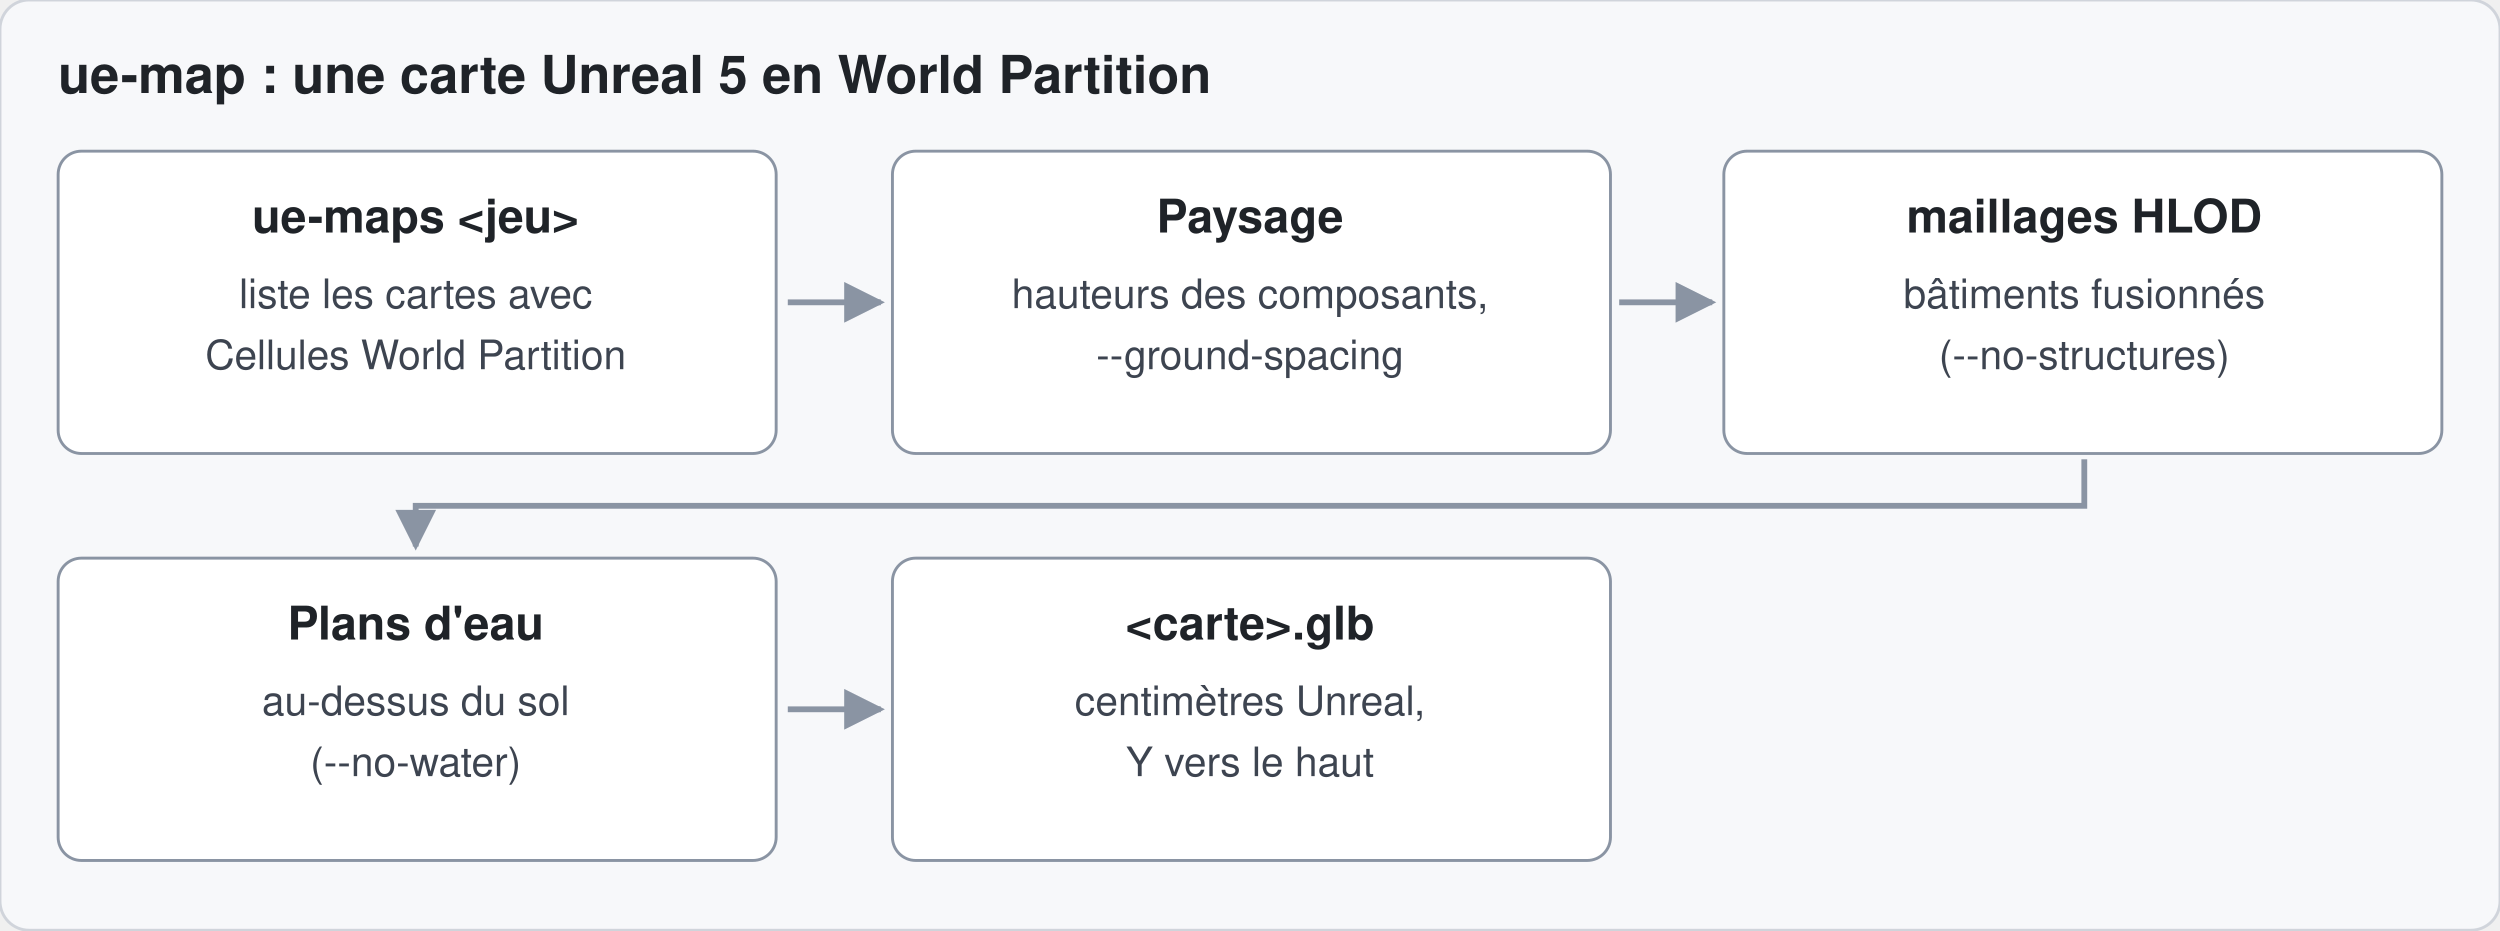
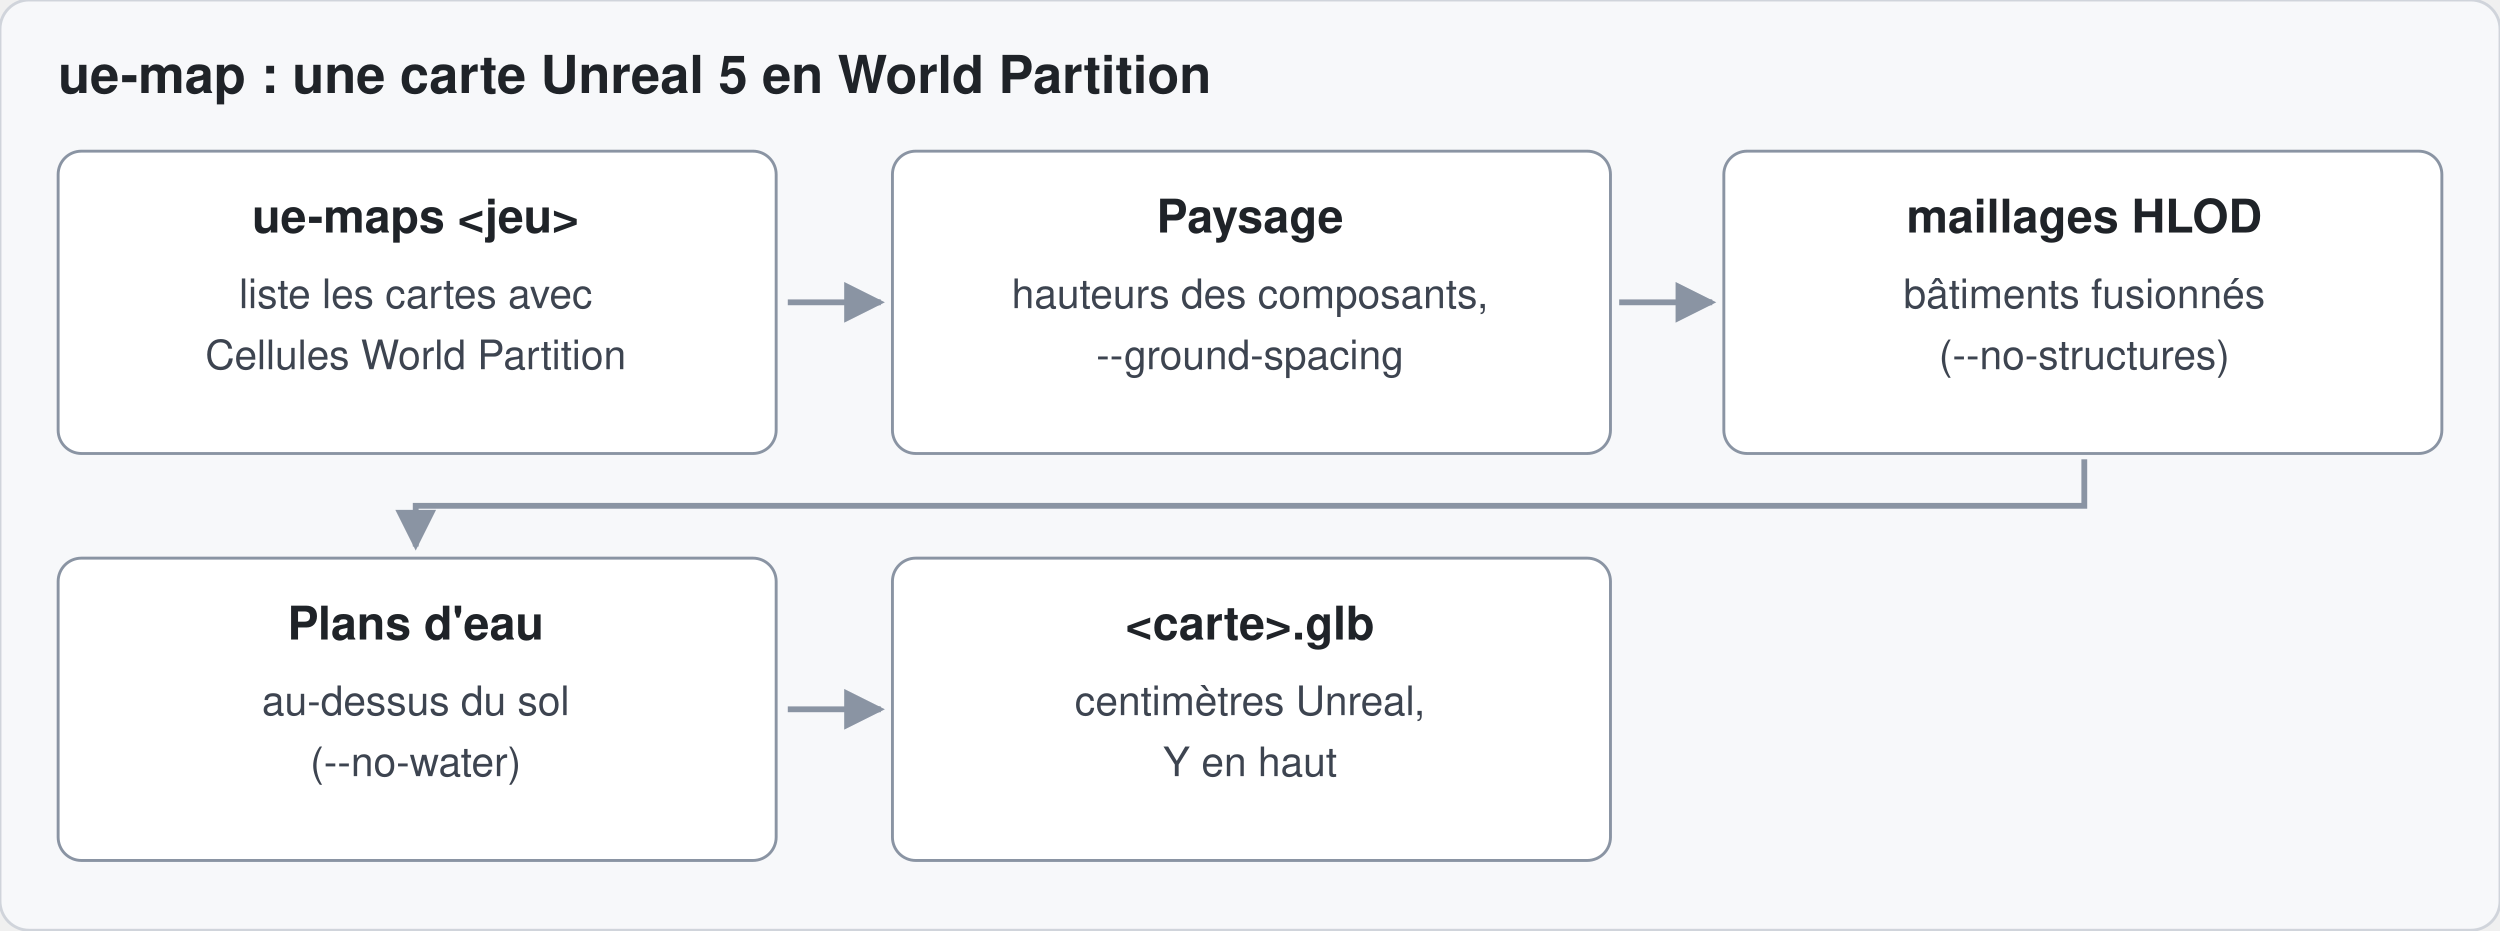
<svg xmlns="http://www.w3.org/2000/svg" width="860" height="320" viewBox="0 0 860 320" role="img" aria-label="ue-map: an Unreal 5 World Partition map">
  <rect width="860" height="320" rx="10" fill="#f7f8fa" stroke="#d0d4db" />
  <defs>
    <marker id="a" viewBox="0 0 10 10" refX="9" refY="5" markerWidth="7" markerHeight="7" orient="auto-start-reverse">
      <path d="M0,0 L10,5 L0,10 z" fill="#8a94a3" />
    </marker>
  </defs>
  <text x="20" y="32" font-family="Segoe UI,Helvetica,Arial,sans-serif" font-size="18" font-weight="600" fill="#1f2328" text-anchor="start">ue-map : une carte Unreal 5 en World Partition</text>
  <rect x="20" y="52" width="247" height="104" rx="8" fill="#ffffff" stroke="#8a94a3" />
  <text x="143" y="80" font-family="Segoe UI,Helvetica,Arial,sans-serif" font-size="16" font-weight="600" fill="#1f2328" text-anchor="middle">ue-maps &lt;jeu&gt;</text>
  <text x="143" y="106" font-family="Segoe UI,Helvetica,Arial,sans-serif" font-size="14" font-weight="400" fill="#3d4450" text-anchor="middle">liste les cartes avec</text>
  <text x="143" y="127" font-family="Segoe UI,Helvetica,Arial,sans-serif" font-size="14" font-weight="400" fill="#3d4450" text-anchor="middle">Cellules World Partition</text>
  <rect x="307" y="52" width="247" height="104" rx="8" fill="#ffffff" stroke="#8a94a3" />
  <text x="430" y="80" font-family="Segoe UI,Helvetica,Arial,sans-serif" font-size="16" font-weight="600" fill="#1f2328" text-anchor="middle">Paysage</text>
  <text x="430" y="106" font-family="Segoe UI,Helvetica,Arial,sans-serif" font-size="14" font-weight="400" fill="#3d4450" text-anchor="middle">hauteurs des composants,</text>
  <text x="430" y="127" font-family="Segoe UI,Helvetica,Arial,sans-serif" font-size="14" font-weight="400" fill="#3d4450" text-anchor="middle">--ground-spacing</text>
  <rect x="593" y="52" width="247" height="104" rx="8" fill="#ffffff" stroke="#8a94a3" />
  <text x="717" y="80" font-family="Segoe UI,Helvetica,Arial,sans-serif" font-size="16" font-weight="600" fill="#1f2328" text-anchor="middle">maillages HLOD</text>
  <text x="717" y="106" font-family="Segoe UI,Helvetica,Arial,sans-serif" font-size="14" font-weight="400" fill="#3d4450" text-anchor="middle">bâtiments fusionnés</text>
  <text x="717" y="127" font-family="Segoe UI,Helvetica,Arial,sans-serif" font-size="14" font-weight="400" fill="#3d4450" text-anchor="middle">(--no-structures)</text>
  <rect x="20" y="192" width="247" height="104" rx="8" fill="#ffffff" stroke="#8a94a3" />
  <text x="143" y="220" font-family="Segoe UI,Helvetica,Arial,sans-serif" font-size="16" font-weight="600" fill="#1f2328" text-anchor="middle">Plans d'eau</text>
  <text x="143" y="246" font-family="Segoe UI,Helvetica,Arial,sans-serif" font-size="14" font-weight="400" fill="#3d4450" text-anchor="middle">au-dessus du sol</text>
  <text x="143" y="267" font-family="Segoe UI,Helvetica,Arial,sans-serif" font-size="14" font-weight="400" fill="#3d4450" text-anchor="middle">(--no-water)</text>
  <rect x="307" y="192" width="247" height="104" rx="8" fill="#ffffff" stroke="#8a94a3" />
  <text x="430" y="220" font-family="Segoe UI,Helvetica,Arial,sans-serif" font-size="16" font-weight="600" fill="#1f2328" text-anchor="middle">&lt;carte&gt;.glb</text>
  <text x="430" y="246" font-family="Segoe UI,Helvetica,Arial,sans-serif" font-size="14" font-weight="400" fill="#3d4450" text-anchor="middle">centimètres Unreal,</text>
-   <text x="430" y="267" font-family="Segoe UI,Helvetica,Arial,sans-serif" font-size="14" font-weight="400" fill="#3d4450" text-anchor="middle">Y vers le haut</text>
+   <text x="430" y="267" font-family="Segoe UI,Helvetica,Arial,sans-serif" font-size="14" font-weight="400" fill="#3d4450" text-anchor="middle">Y en haut</text>
  <line x1="271" y1="104.0" x2="303" y2="104.0" stroke="#8a94a3" stroke-width="2" marker-end="url(#a)" />
  <line x1="557" y1="104.0" x2="589" y2="104.0" stroke="#8a94a3" stroke-width="2" marker-end="url(#a)" />
  <path d="M717,158 V174 H143 V188" fill="none" stroke="#8a94a3" stroke-width="2" marker-end="url(#a)" />
  <line x1="271" y1="244.0" x2="303" y2="244.0" stroke="#8a94a3" stroke-width="2" marker-end="url(#a)" />
</svg>
